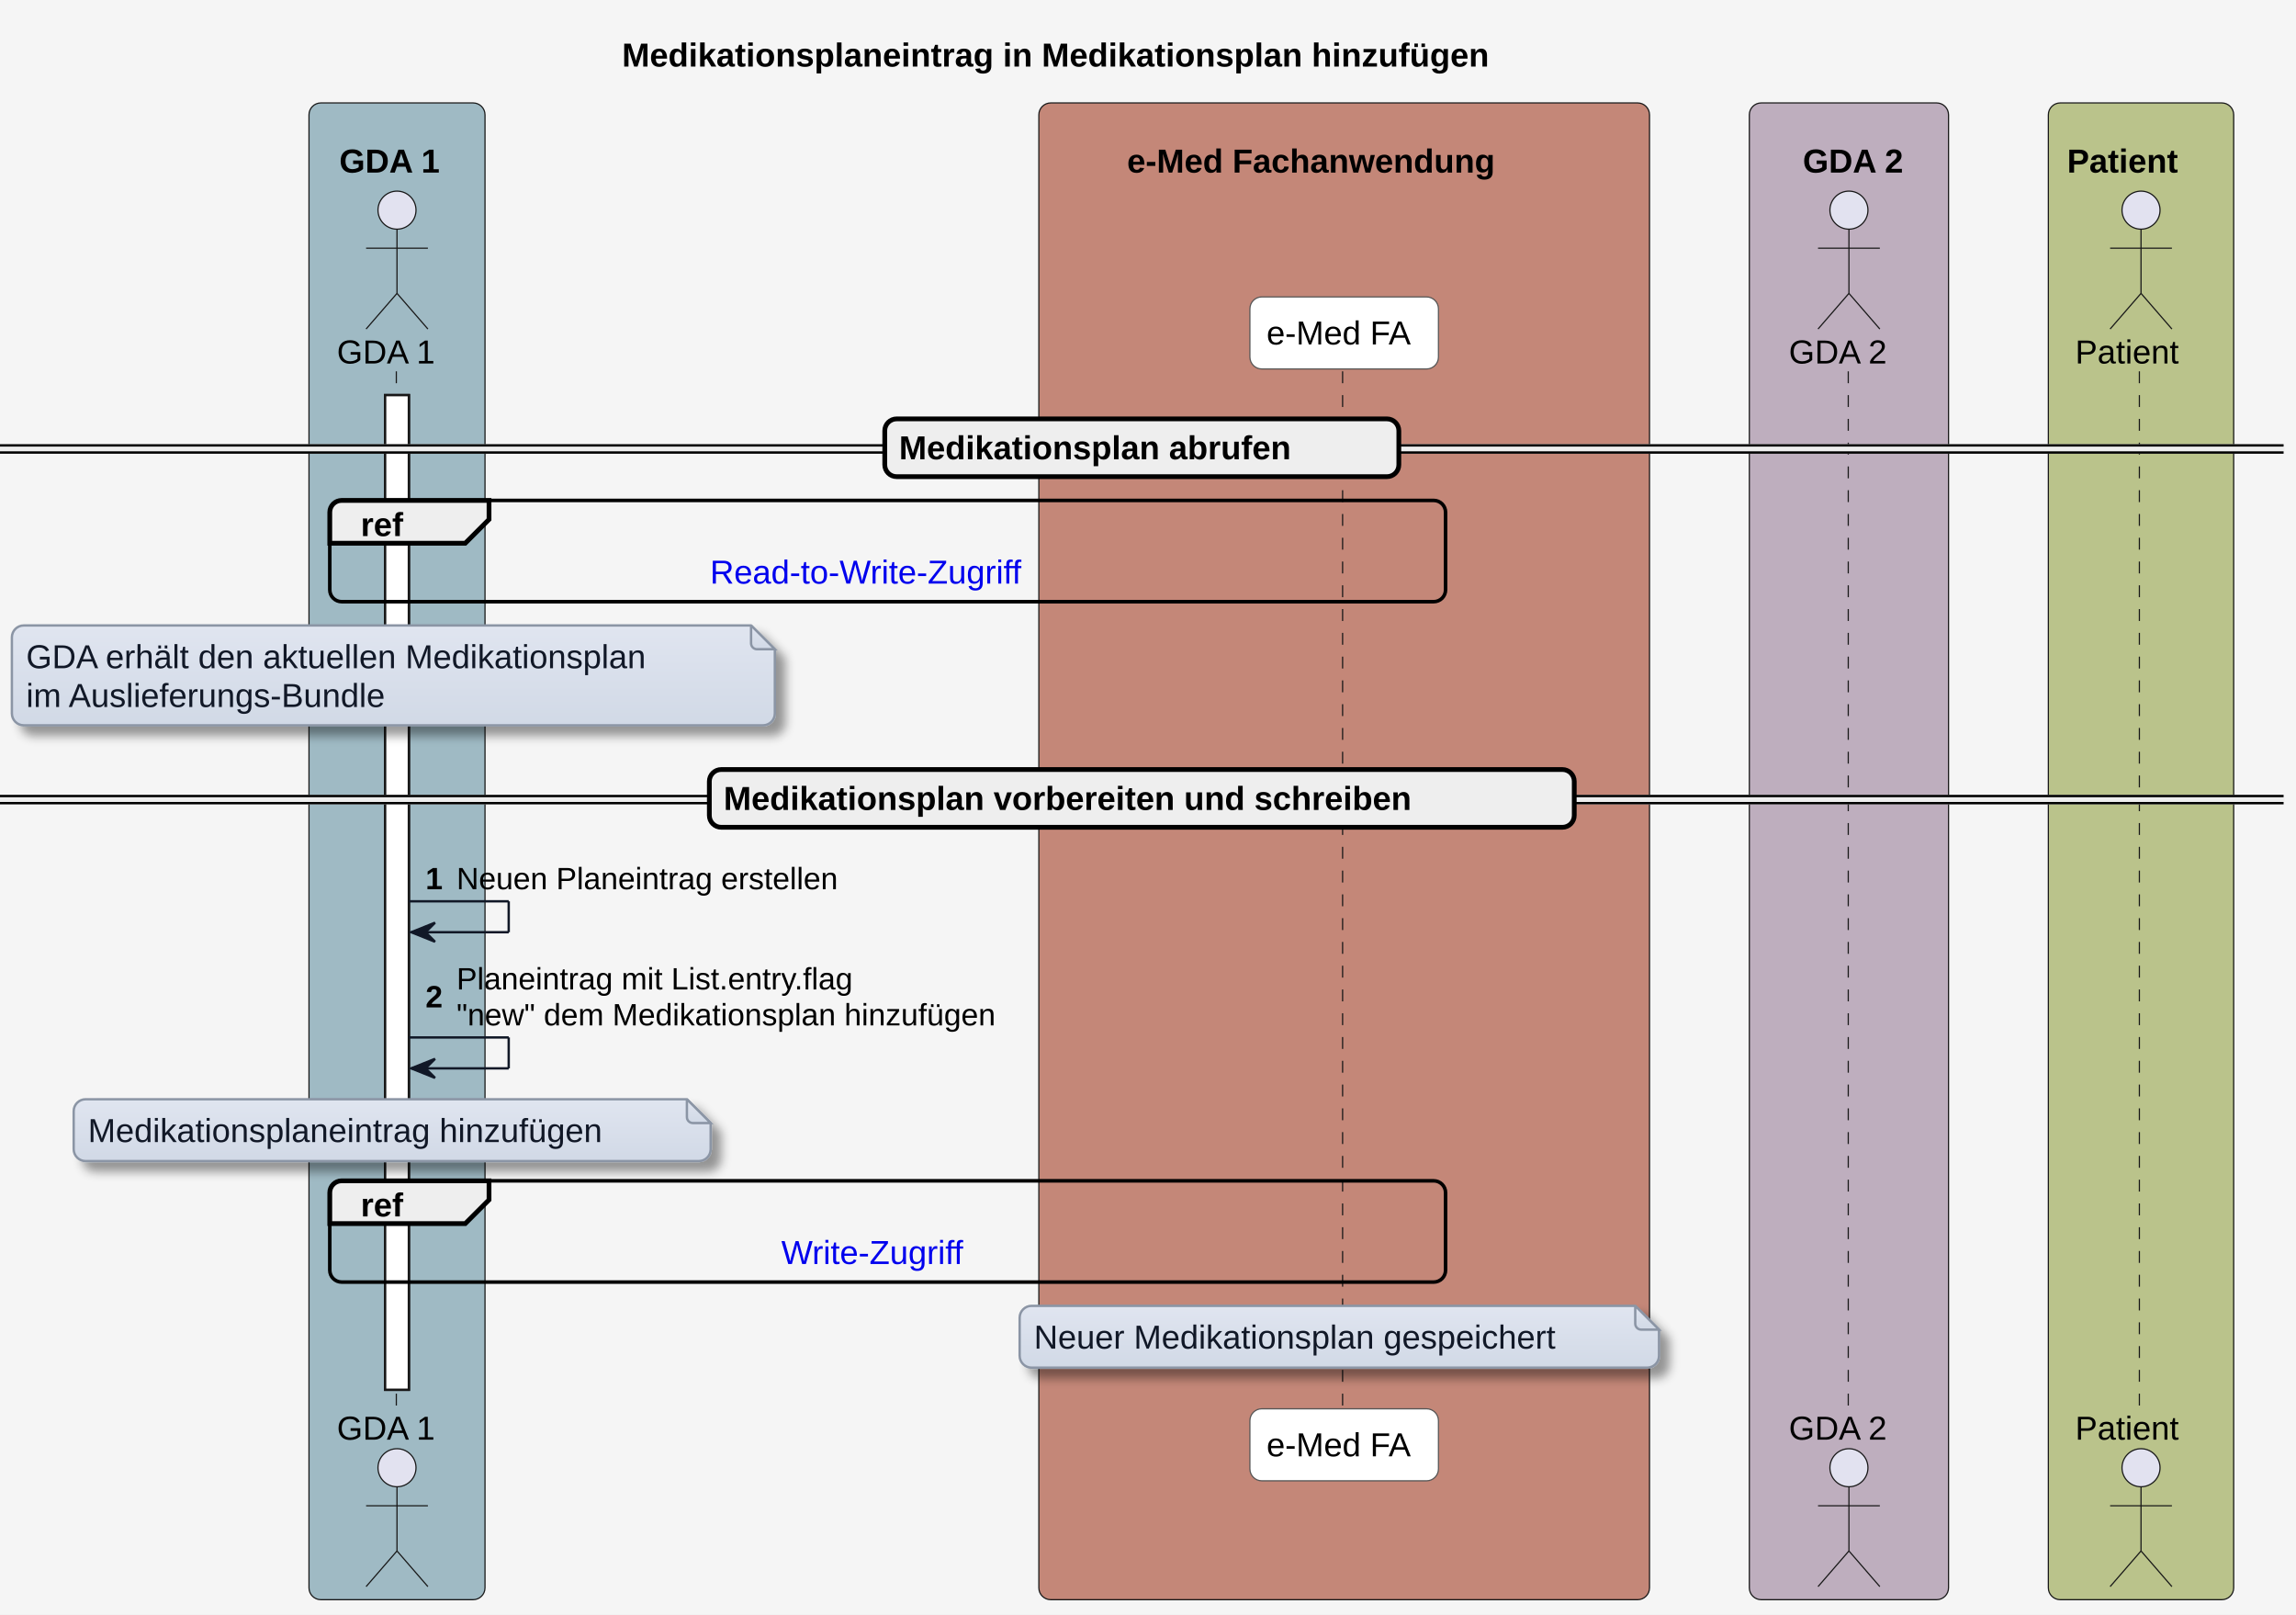
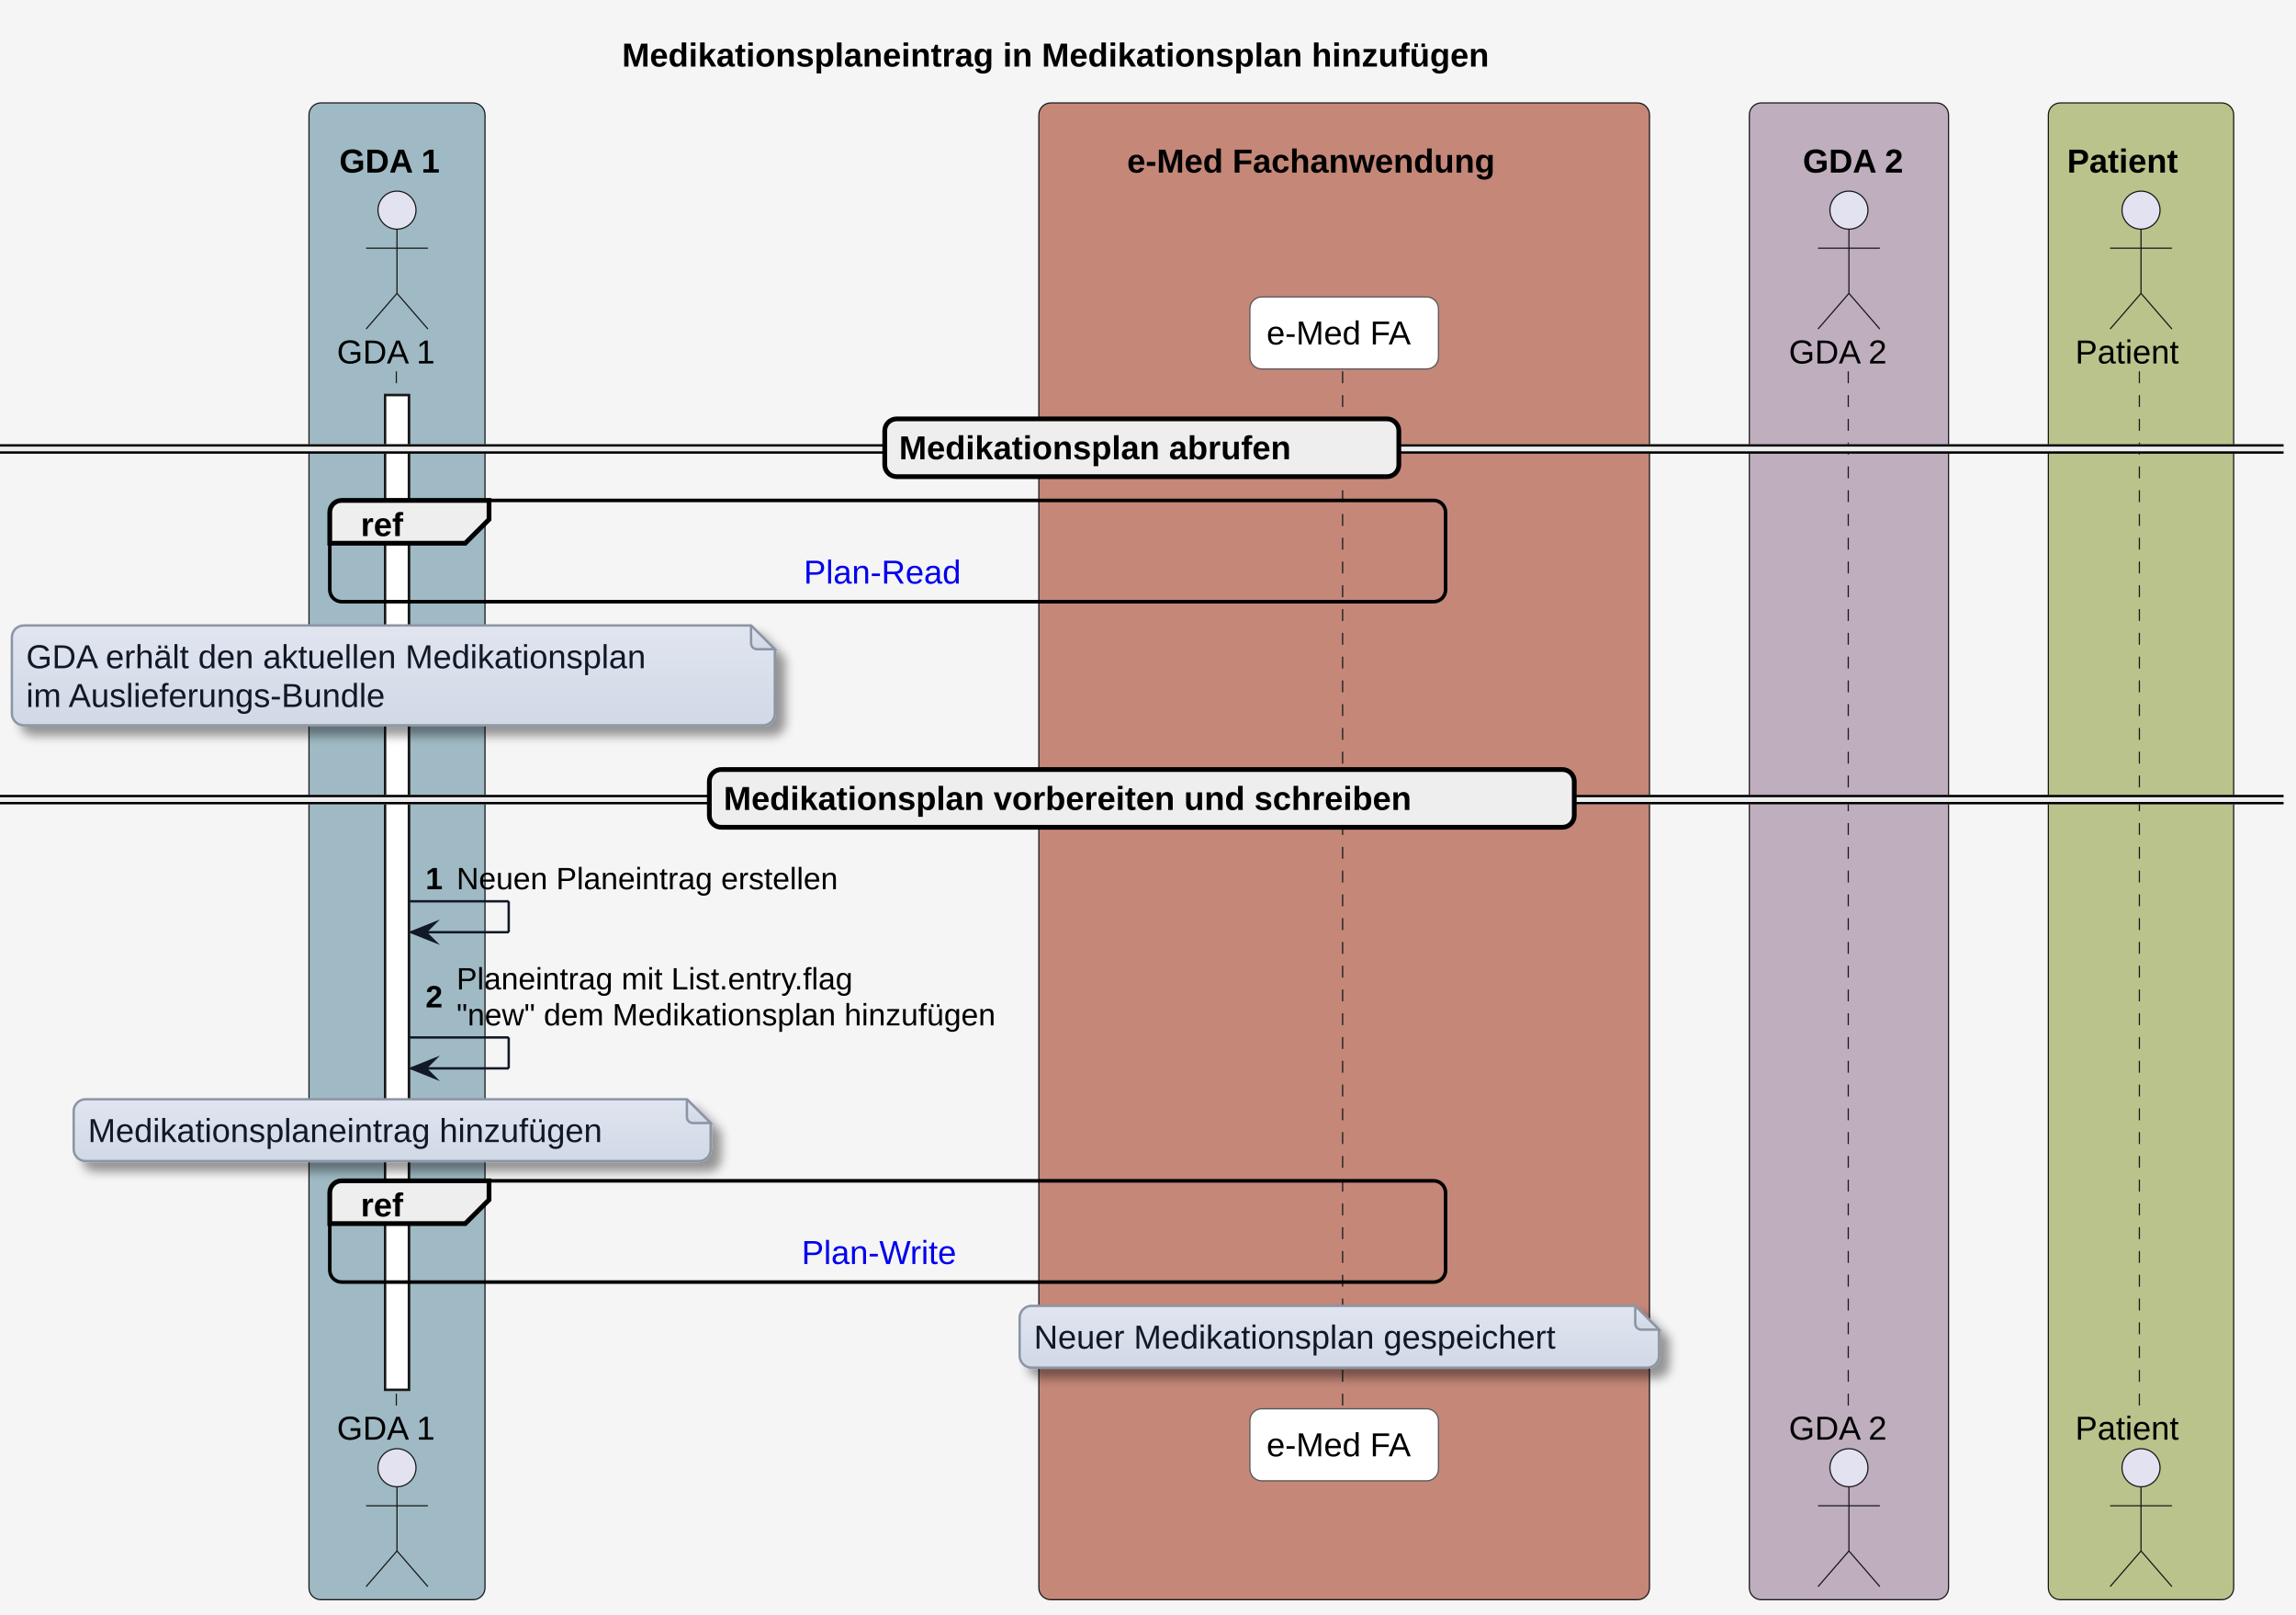
<svg xmlns="http://www.w3.org/2000/svg" xmlns:xlink="http://www.w3.org/1999/xlink" contentStyleType="text/css" data-diagram-type="SEQUENCE" height="679px" preserveAspectRatio="none" style="width:966px;height:679px;background:#F5F5F5;" version="1.1" viewBox="0 0 966 679" width="966px" zoomAndPan="magnify">
  <defs>
-     <linearGradient id="g1atawtjrcb0ts0" x1="50%" x2="50%" y1="0%" y2="100%">
+     <linearGradient id="g9wcscuwo4dom0" x1="50%" x2="50%" y1="0%" y2="100%">
      <stop offset="0%" stop-color="#E0E5F0" />
      <stop offset="100%" stop-color="#D1D9E6" />
    </linearGradient>
-     <filter height="300%" id="f1atawtjrcb0ts" width="300%" x="-1" y="-1">
+     <filter height="300%" id="f9wcscuwo4dom" width="300%" x="-1" y="-1">
      <feGaussianBlur result="blurOut" stdDeviation="2" />
      <feColorMatrix in="blurOut" result="blurOut2" type="matrix" values="0 0 0 0 0 0 0 0 0 0 0 0 0 0 0 0 0 0 .4 0" />
      <feOffset dx="4" dy="4" in="blurOut2" result="blurOut3" />
      <feBlend in="SourceGraphic" in2="blurOut3" mode="normal" />
    </filter>
  </defs>
  <g>
    <rect fill="#F5F5F5" height="679" style="stroke:none;stroke-width:1;" width="966" x="0" y="0" />
    <g class="title" data-source-line="1">
      <text fill="#000000" font-family="'Arial'" font-size="14" font-weight="700" lengthAdjust="spacing" textLength="436.399" x="261.692" y="27.995">Medikationsplaneintrag in Medikationsplan hinzufügen</text>
    </g>
    <rect fill="#9FBAC4" height="629.555" rx="5" ry="5" style="stroke:#181818;stroke-width:0.5;" width="74.059" x="130" y="43.297" />
    <text fill="#000000" font-family="'Arial'" font-size="14" font-weight="700" lengthAdjust="spacing" textLength="4.874" x="133" y="56.292"> </text>
    <text fill="#000000" font-family="'Arial'" font-size="14" font-weight="700" lengthAdjust="spacing" textLength="48.562" x="142.748" y="72.589">GDA 1</text>
    <rect fill="#C48778" height="629.555" rx="5" ry="5" style="stroke:#181818;stroke-width:0.5;" width="256.927" x="437.075" y="43.297" />
    <text fill="#000000" font-family="'Arial'" font-size="14" font-weight="700" lengthAdjust="spacing" textLength="4.874" x="440.075" y="56.292"> </text>
    <text fill="#000000" font-family="'Arial'" font-size="14" font-weight="700" lengthAdjust="spacing" textLength="182.69" x="474.193" y="72.589">e-Med Fachanwendung</text>
    <rect fill="#BEAEBE" height="629.555" rx="5" ry="5" style="stroke:#181818;stroke-width:0.5;" width="83.807" x="736.001" y="43.297" />
    <text fill="#000000" font-family="'Arial'" font-size="14" font-weight="700" lengthAdjust="spacing" textLength="4.874" x="739.001" y="56.292"> </text>
    <text fill="#000000" font-family="'Arial'" font-size="14" font-weight="700" lengthAdjust="spacing" textLength="48.562" x="758.498" y="72.589">GDA 2</text>
    <rect fill="#BAC38B" height="629.555" rx="5" ry="5" style="stroke:#181818;stroke-width:0.5;" width="77.976" x="861.808" y="43.297" />
    <text fill="#000000" font-family="'Arial'" font-size="14" font-weight="700" lengthAdjust="spacing" textLength="4.874" x="864.808" y="56.292"> </text>
    <text fill="#000000" font-family="'Arial'" font-size="14" font-weight="700" lengthAdjust="spacing" textLength="57.353" x="869.682" y="72.589">Patient</text>
    <g>
      <rect fill="#FFFFFF" height="418.367" style="stroke:#181818;stroke-width:1;" width="10" x="162.029" y="166.188" />
    </g>
    <g class="participant-lifeline" data-entity-uid="part1" data-qualified-name="GDA_1" data-source-line="42" id="part1-lifeline">
      <g>
        <rect fill="#000000" fill-opacity="0" height="437.367" width="8" x="163.029" y="156.188" />
        <line style="stroke:#181818;stroke-width:0.5;stroke-dasharray:5,5;" x1="166.748" x2="166.748" y1="156.188" y2="593.555" />
      </g>
    </g>
    <g class="participant-lifeline" data-entity-uid="part2" data-qualified-name="eMed_FA" data-source-line="46" id="part2-lifeline">
      <g>
        <rect fill="#000000" fill-opacity="0" height="437.367" width="8" x="561.538" y="156.188" />
        <line style="stroke:#181818;stroke-width:0.5;stroke-dasharray:5,5;" x1="564.876" x2="564.876" y1="156.188" y2="593.555" />
      </g>
    </g>
    <g class="participant-lifeline" data-entity-uid="part3" data-qualified-name="GDA_2" data-source-line="50" id="part3-lifeline">
      <g>
        <rect fill="#000000" fill-opacity="0" height="437.367" width="8" x="773.905" y="156.188" />
        <line style="stroke:#181818;stroke-width:0.5;stroke-dasharray:5,5;" x1="777.623" x2="777.623" y1="156.188" y2="593.555" />
      </g>
    </g>
    <g class="participant-lifeline" data-entity-uid="part4" data-qualified-name="Patient" data-source-line="54" id="part4-lifeline">
      <g>
        <rect fill="#000000" fill-opacity="0" height="437.367" width="8" x="896.796" y="156.188" />
        <line style="stroke:#181818;stroke-width:0.5;stroke-dasharray:5,5;" x1="900.108" x2="900.108" y1="156.188" y2="593.555" />
      </g>
    </g>
    <g class="participant participant-head" data-entity-uid="part1" data-qualified-name="GDA_1" data-source-line="42" id="part1-head">
      <text fill="#000000" font-family="'Arial'" font-size="14" lengthAdjust="spacing" textLength="44.563" x="141.748" y="152.886">GDA 1</text>
      <ellipse cx="167.029" cy="88.391" fill="#E2E2F0" rx="8" ry="8" style="stroke:#181818;stroke-width:0.5;" />
      <path d="M167.029,96.391 L167.029,123.391 M154.029,104.391 L180.029,104.391 M167.029,123.391 L154.029,138.391 M167.029,123.391 L180.029,138.391" fill="none" style="stroke:#181818;stroke-width:0.5;" />
    </g>
    <g class="participant participant-tail" data-entity-uid="part1" data-qualified-name="GDA_1" data-source-line="42" id="part1-tail">
      <text fill="#000000" font-family="'Arial'" font-size="14" lengthAdjust="spacing" textLength="44.563" x="141.748" y="605.55">GDA 1</text>
      <ellipse cx="167.029" cy="617.352" fill="#E2E2F0" rx="8" ry="8" style="stroke:#181818;stroke-width:0.5;" />
      <path d="M167.029,625.352 L167.029,652.352 M154.029,633.352 L180.029,633.352 M167.029,652.352 L154.029,667.352 M167.029,652.352 L180.029,667.352" fill="none" style="stroke:#181818;stroke-width:0.5;" />
    </g>
    <g class="participant participant-head" data-entity-uid="part2" data-qualified-name="eMed_FA" data-source-line="46" id="part2-head">
      <rect fill="#FFFFFF" height="30.297" rx="5" ry="5" style="stroke:#555555;stroke-width:0.5;" width="79.324" x="525.876" y="124.891" />
      <text fill="#000000" font-family="'Arial'" font-size="14" lengthAdjust="spacing" textLength="65.324" x="532.876" y="144.886">e-Med FA</text>
    </g>
    <g class="participant participant-tail" data-entity-uid="part2" data-qualified-name="eMed_FA" data-source-line="46" id="part2-tail">
      <rect fill="#FFFFFF" height="30.297" rx="5" ry="5" style="stroke:#555555;stroke-width:0.5;" width="79.324" x="525.876" y="592.555" />
      <text fill="#000000" font-family="'Arial'" font-size="14" lengthAdjust="spacing" textLength="65.324" x="532.876" y="612.55">e-Med FA</text>
    </g>
    <g class="participant participant-head" data-entity-uid="part3" data-qualified-name="GDA_2" data-source-line="50" id="part3-head">
      <text fill="#000000" font-family="'Arial'" font-size="14" lengthAdjust="spacing" textLength="44.563" x="752.623" y="152.886">GDA 2</text>
      <ellipse cx="777.905" cy="88.391" fill="#E2E2F0" rx="8" ry="8" style="stroke:#181818;stroke-width:0.5;" />
      <path d="M777.905,96.391 L777.905,123.391 M764.905,104.391 L790.905,104.391 M777.905,123.391 L764.905,138.391 M777.905,123.391 L790.905,138.391" fill="none" style="stroke:#181818;stroke-width:0.5;" />
    </g>
    <g class="participant participant-tail" data-entity-uid="part3" data-qualified-name="GDA_2" data-source-line="50" id="part3-tail">
      <text fill="#000000" font-family="'Arial'" font-size="14" lengthAdjust="spacing" textLength="44.563" x="752.623" y="605.55">GDA 2</text>
      <ellipse cx="777.905" cy="617.352" fill="#E2E2F0" rx="8" ry="8" style="stroke:#181818;stroke-width:0.5;" />
      <path d="M777.905,625.352 L777.905,652.352 M764.905,633.352 L790.905,633.352 M777.905,652.352 L764.905,667.352 M777.905,652.352 L790.905,667.352" fill="none" style="stroke:#181818;stroke-width:0.5;" />
    </g>
    <g class="participant participant-head" data-entity-uid="part4" data-qualified-name="Patient" data-source-line="54" id="part4-head">
      <text fill="#000000" font-family="'Arial'" font-size="14" lengthAdjust="spacing" textLength="49.376" x="873.108" y="152.886">Patient</text>
      <ellipse cx="900.796" cy="88.391" fill="#E2E2F0" rx="8" ry="8" style="stroke:#181818;stroke-width:0.5;" />
      <path d="M900.796,96.391 L900.796,123.391 M887.796,104.391 L913.796,104.391 M900.796,123.391 L887.796,138.391 M900.796,123.391 L913.796,138.391" fill="none" style="stroke:#181818;stroke-width:0.5;" />
    </g>
    <g class="participant participant-tail" data-entity-uid="part4" data-qualified-name="Patient" data-source-line="54" id="part4-tail">
      <text fill="#000000" font-family="'Arial'" font-size="14" lengthAdjust="spacing" textLength="49.376" x="873.108" y="605.55">Patient</text>
      <ellipse cx="900.796" cy="617.352" fill="#E2E2F0" rx="8" ry="8" style="stroke:#181818;stroke-width:0.5;" />
      <path d="M900.796,625.352 L900.796,652.352 M887.796,633.352 L913.796,633.352 M900.796,652.352 L887.796,667.352 M900.796,652.352 L913.796,667.352" fill="none" style="stroke:#181818;stroke-width:0.5;" />
    </g>
    <g>
      <rect fill="#FFFFFF" height="418.367" style="stroke:#181818;stroke-width:1;" width="10" x="162.029" y="166.188" />
    </g>
    <rect fill="#EEEEEE" height="3" rx="5" ry="5" style="stroke:#EEEEEE;stroke-width:1;" width="960.784" x="0" y="187.336" />
    <line style="stroke:#000000;stroke-width:1;" x1="0" x2="960.784" y1="187.336" y2="187.336" />
    <line style="stroke:#000000;stroke-width:1;" x1="0" x2="960.784" y1="190.336" y2="190.336" />
    <rect fill="#EEEEEE" height="24.297" rx="5" ry="5" style="stroke:#000000;stroke-width:2;" width="216.289" x="372.247" y="176.188" />
    <text fill="#000000" font-family="'Arial'" font-size="14" font-weight="700" lengthAdjust="spacing" textLength="197.415" x="378.247" y="193.183">Medikationsplan abrufen</text>
    <rect fill="none" height="42.594" rx="5" ry="5" style="stroke:#000000;stroke-width:1.5;" width="469.453" x="138.748" y="210.484" />
    <path d="M143.748,210.484 L205.748,210.484 L205.748,218.484 L195.748,228.484 L138.748,228.484 L138.748,215.484 A5,5 0 0 1 143.748,210.484" fill="#EEEEEE" style="stroke:#000000;stroke-width:2;" />
    <text fill="#000000" font-family="'Arial'" font-size="14" font-weight="700" lengthAdjust="spacing" textLength="22.49" x="151.748" y="225.48">ref</text>
-     <a href="interactions.html#sequenzdiagramm-read-to-write-zugriff" target="_top" title="interactions.html#sequenzdiagramm-read-to-write-zugriff" xlink:actuate="onRequest" xlink:href="interactions.html#sequenzdiagramm-read-to-write-zugriff" xlink:show="new" xlink:title="interactions.html#sequenzdiagramm-read-to-write-zugriff" xlink:type="simple">
-       <text fill="#0000EE" font-family="'Arial'" font-size="14" lengthAdjust="spacing" textLength="149.461" x="298.743" y="245.48">Read-to-Write-Zugriff</text>
+     <a href="interactions.html#sequenzdiagramm-plan-read" target="_top" title="interactions.html#sequenzdiagramm-plan-read" xlink:actuate="onRequest" xlink:href="interactions.html#sequenzdiagramm-plan-read" xlink:show="new" xlink:title="interactions.html#sequenzdiagramm-plan-read" xlink:type="simple">
+       <text fill="#0000EE" font-family="'Arial'" font-size="14" lengthAdjust="spacing" textLength="70.643" x="338.153" y="245.48">Plan-Read</text>
    </a>
-     <path d="M5,268.078 L5,300.078 A5,5 0 0 0 10,305.078 L321,305.078 A5,5 0 0 0 326,300.078 L326,273.078 L316,263.078 L10,263.078 A5,5 0 0 0 5,268.078" fill="url(#g1atawtjrcb0ts0)" filter="url(#f1atawtjrcb0ts)" style="stroke:#8B95A5;stroke-width:1;" />
-     <path d="M316,263.078 L316,270.578 A2.5,2.5 0 0 0 318.5,273.078 L326,273.078 L316,263.078" fill="url(#g1atawtjrcb0ts0)" style="stroke:#8B95A5;stroke-width:1;" />
+     <path d="M5,268.078 L5,300.078 A5,5 0 0 0 10,305.078 L321,305.078 A5,5 0 0 0 326,300.078 L326,273.078 L316,263.078 L10,263.078 A5,5 0 0 0 5,268.078" fill="url(#g9wcscuwo4dom0)" filter="url(#f9wcscuwo4dom)" style="stroke:#8B95A5;stroke-width:1;" />
+     <path d="M316,263.078 L316,270.578 A2.5,2.5 0 0 0 318.5,273.078 L326,273.078 L316,263.078" fill="url(#g9wcscuwo4dom0)" style="stroke:#8B95A5;stroke-width:1;" />
    <text fill="#111827" font-family="'Arial'" font-size="14" lengthAdjust="spacing" textLength="296.003" x="11" y="281.073">GDA erhält den aktuellen Medikationsplan</text>
    <text fill="#111827" font-family="'Arial'" font-size="14" lengthAdjust="spacing" textLength="171.131" x="11" y="297.37">im Auslieferungs-Bundle</text>
    <rect fill="#EEEEEE" height="3" rx="5" ry="5" style="stroke:#EEEEEE;stroke-width:1;" width="960.784" x="0" y="334.82" />
    <line style="stroke:#000000;stroke-width:1;" x1="0" x2="960.784" y1="334.82" y2="334.82" />
    <line style="stroke:#000000;stroke-width:1;" x1="0" x2="960.784" y1="337.82" y2="337.82" />
    <rect fill="#EEEEEE" height="24.297" rx="5" ry="5" style="stroke:#000000;stroke-width:2;" width="363.897" x="298.443" y="323.672" />
    <text fill="#000000" font-family="'Arial'" font-size="14" font-weight="700" lengthAdjust="spacing" textLength="345.023" x="304.443" y="340.667">Medikationsplan vorbereiten und schreiben</text>
    <g class="message" data-entity-1="part1" data-entity-2="part1" data-source-line="74" id="msg1">
      <line style="stroke:#111827;stroke-width:1;" x1="172.029" x2="214.029" y1="379.102" y2="379.102" />
      <line style="stroke:#111827;stroke-width:1;" x1="214.029" x2="214.029" y1="379.102" y2="392.102" />
      <line style="stroke:#111827;stroke-width:1;" x1="173.029" x2="214.029" y1="392.102" y2="392.102" />
-       <polygon fill="#111827" points="183.029,388.102,173.029,392.102,183.029,396.102,179.029,392.102" style="stroke:#111827;stroke-width:1;" />
+       <polygon fill="#111827" points="183.029,388.102,173.029,392.102,183.029,396.102,179.029,392.102" style="stroke:#111827;stroke-width:1;stroke-linejoin:miter;stroke-miterlimit:10;" />
      <text fill="#000000" font-family="'Arial'" font-size="13" font-weight="700" lengthAdjust="spacing" textLength="9.045" x="179.029" y="374.036">1</text>
      <text fill="#000000" font-family="'Arial'" font-size="13" lengthAdjust="spacing" textLength="181.302" x="192.075" y="374.036">Neuen Planeintrag erstellen</text>
    </g>
    <g class="message" data-entity-1="part1" data-entity-2="part1" data-source-line="75" id="msg2">
      <line style="stroke:#111827;stroke-width:1;" x1="172.029" x2="214.029" y1="436.367" y2="436.367" />
      <line style="stroke:#111827;stroke-width:1;" x1="214.029" x2="214.029" y1="436.367" y2="449.367" />
      <line style="stroke:#111827;stroke-width:1;" x1="173.029" x2="214.029" y1="449.367" y2="449.367" />
-       <polygon fill="#111827" points="183.029,445.367,173.029,449.367,183.029,453.367,179.029,449.367" style="stroke:#111827;stroke-width:1;" />
+       <polygon fill="#111827" points="183.029,445.367,173.029,449.367,183.029,453.367,179.029,449.367" style="stroke:#111827;stroke-width:1;stroke-linejoin:miter;stroke-miterlimit:10;" />
      <text fill="#000000" font-family="'Arial'" font-size="13" font-weight="700" lengthAdjust="spacing" textLength="9.045" x="179.029" y="423.735">2</text>
      <text fill="#000000" font-family="'Arial'" font-size="13" lengthAdjust="spacing" textLength="193.572" x="192.075" y="416.168">Planeintrag mit List.entry.flag</text>
      <text fill="#000000" font-family="'Arial'" font-size="13" lengthAdjust="spacing" textLength="258.915" x="192.075" y="431.301">"new" dem Medikationsplan hinzufügen</text>
    </g>
-     <path d="M31,467.367 L31,483.367 A5,5 0 0 0 36,488.367 L294,488.367 A5,5 0 0 0 299,483.367 L299,472.367 L289,462.367 L36,462.367 A5,5 0 0 0 31,467.367" fill="url(#g1atawtjrcb0ts0)" filter="url(#f1atawtjrcb0ts)" style="stroke:#8B95A5;stroke-width:1;" />
-     <path d="M289,462.367 L289,469.867 A2.5,2.5 0 0 0 291.5,472.367 L299,472.367 L289,462.367" fill="url(#g1atawtjrcb0ts0)" style="stroke:#8B95A5;stroke-width:1;" />
+     <path d="M31,467.367 L31,483.367 A5,5 0 0 0 36,488.367 L294,488.367 A5,5 0 0 0 299,483.367 L299,472.367 L289,462.367 L36,462.367 A5,5 0 0 0 31,467.367" fill="url(#g9wcscuwo4dom0)" filter="url(#f9wcscuwo4dom)" style="stroke:#8B95A5;stroke-width:1;" />
+     <path d="M289,462.367 L289,469.867 A2.5,2.5 0 0 0 291.5,472.367 L299,472.367 L289,462.367" fill="url(#g9wcscuwo4dom0)" style="stroke:#8B95A5;stroke-width:1;" />
    <text fill="#111827" font-family="'Arial'" font-size="14" lengthAdjust="spacing" textLength="247.065" x="37" y="480.362">Medikationsplaneintrag hinzufügen</text>
    <rect fill="none" height="42.594" rx="5" ry="5" style="stroke:#000000;stroke-width:1.5;" width="469.453" x="138.748" y="496.664" />
    <path d="M143.748,496.664 L205.748,496.664 L205.748,504.664 L195.748,514.664 L138.748,514.664 L138.748,501.664 A5,5 0 0 1 143.748,496.664" fill="#EEEEEE" style="stroke:#000000;stroke-width:2;" />
    <text fill="#000000" font-family="'Arial'" font-size="14" font-weight="700" lengthAdjust="spacing" textLength="22.49" x="151.748" y="511.659">ref</text>
-     <a href="interactions.html#write-zugriff" target="_top" title="interactions.html#write-zugriff" xlink:actuate="onRequest" xlink:href="interactions.html#write-zugriff" xlink:show="new" xlink:title="interactions.html#write-zugriff" xlink:type="simple">
-       <text fill="#0000EE" font-family="'Arial'" font-size="14" lengthAdjust="spacing" textLength="89.496" x="328.726" y="531.659">Write-Zugriff</text>
+     <a href="interactions.html#plan-write" target="_top" title="interactions.html#plan-write" xlink:actuate="onRequest" xlink:href="interactions.html#plan-write" xlink:show="new" xlink:title="interactions.html#plan-write" xlink:type="simple">
+       <text fill="#0000EE" font-family="'Arial'" font-size="14" lengthAdjust="spacing" textLength="72.427" x="337.26" y="531.659">Plan-Write</text>
    </a>
-     <path d="M429,554.258 L429,570.258 A5,5 0 0 0 434,575.258 L693,575.258 A5,5 0 0 0 698,570.258 L698,559.258 L688,549.258 L434,549.258 A5,5 0 0 0 429,554.258" fill="url(#g1atawtjrcb0ts0)" filter="url(#f1atawtjrcb0ts)" style="stroke:#8B95A5;stroke-width:1;" />
-     <path d="M688,549.258 L688,556.758 A2.5,2.5 0 0 0 690.5,559.258 L698,559.258 L688,549.258" fill="url(#g1atawtjrcb0ts0)" style="stroke:#8B95A5;stroke-width:1;" />
+     <path d="M429,554.258 L429,570.258 A5,5 0 0 0 434,575.258 L693,575.258 A5,5 0 0 0 698,570.258 L698,559.258 L688,549.258 L434,549.258 A5,5 0 0 0 429,554.258" fill="url(#g9wcscuwo4dom0)" filter="url(#f9wcscuwo4dom)" style="stroke:#8B95A5;stroke-width:1;" />
+     <path d="M688,549.258 L688,556.758 A2.5,2.5 0 0 0 690.5,559.258 L698,559.258 L688,549.258" fill="url(#g9wcscuwo4dom0)" style="stroke:#8B95A5;stroke-width:1;" />
    <text fill="#111827" font-family="'Arial'" font-size="14" lengthAdjust="spacing" textLength="248.336" x="435" y="567.253">Neuer Medikationsplan gespeichert</text>
  </g>
</svg>
